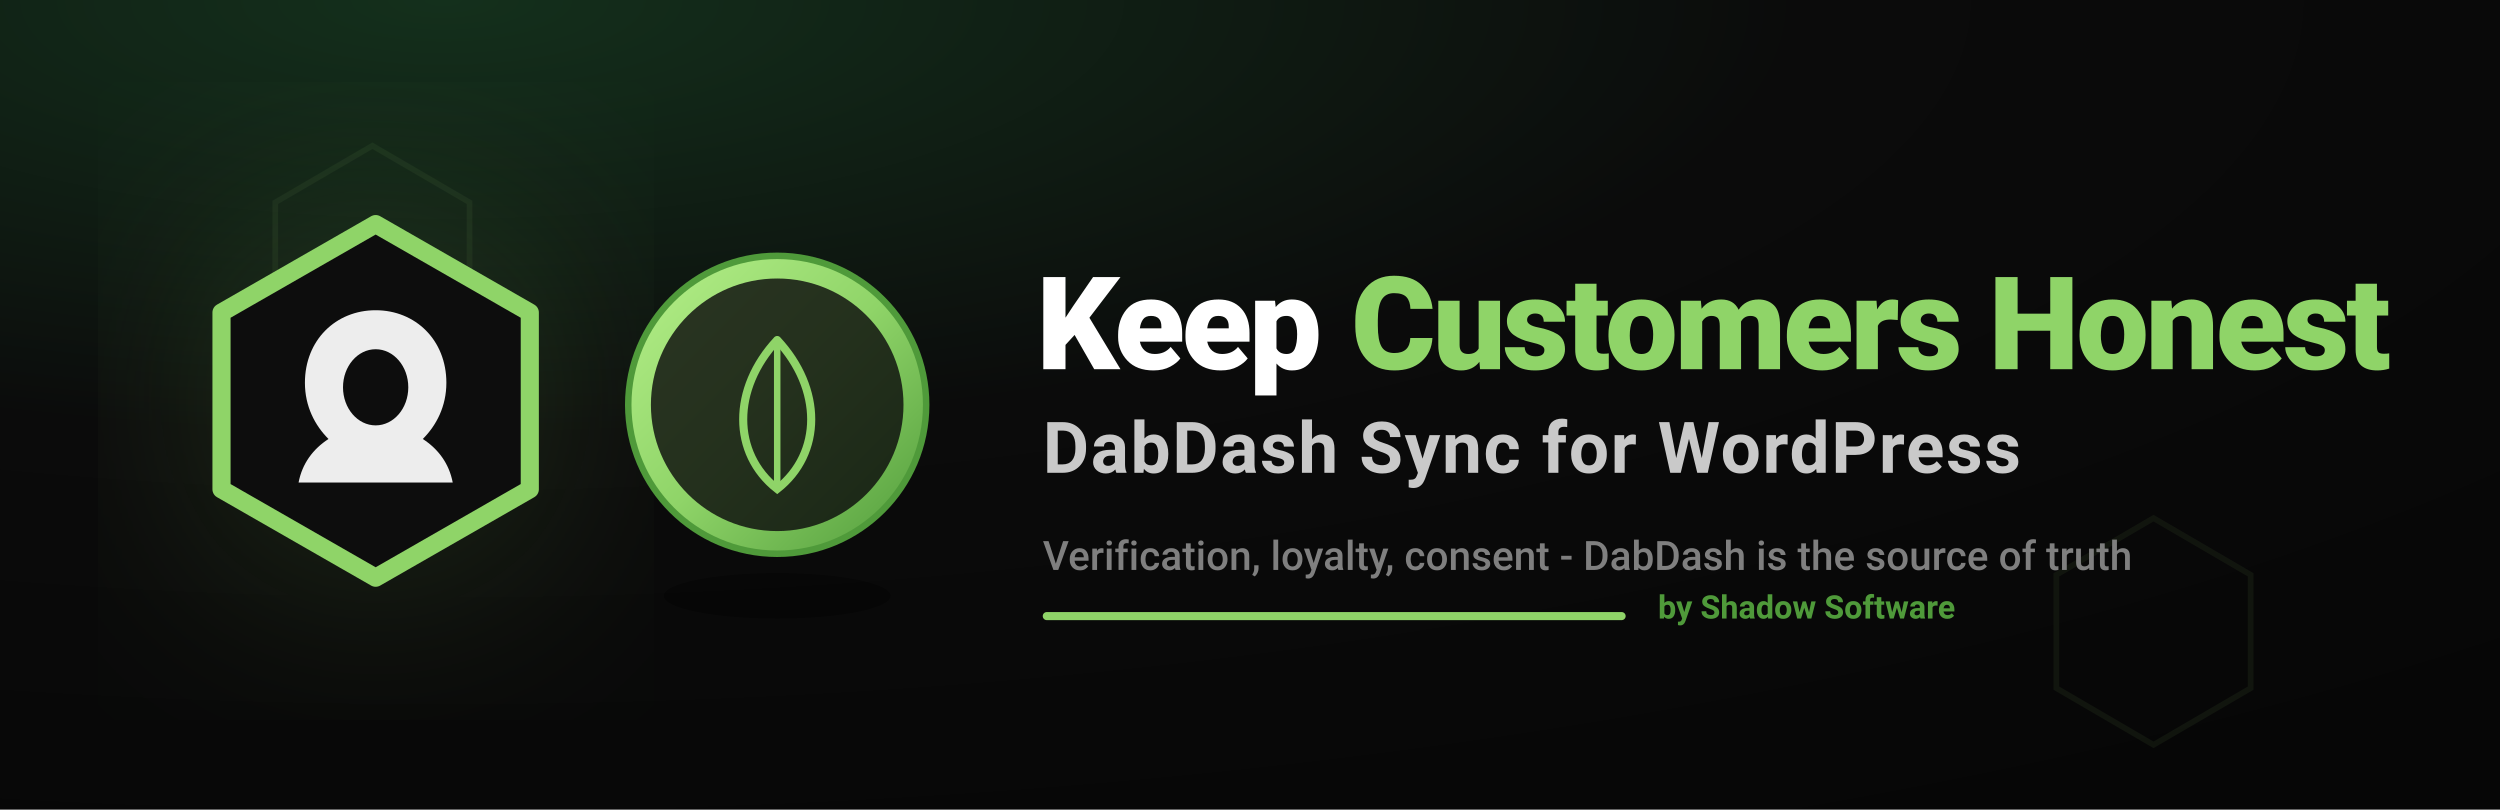
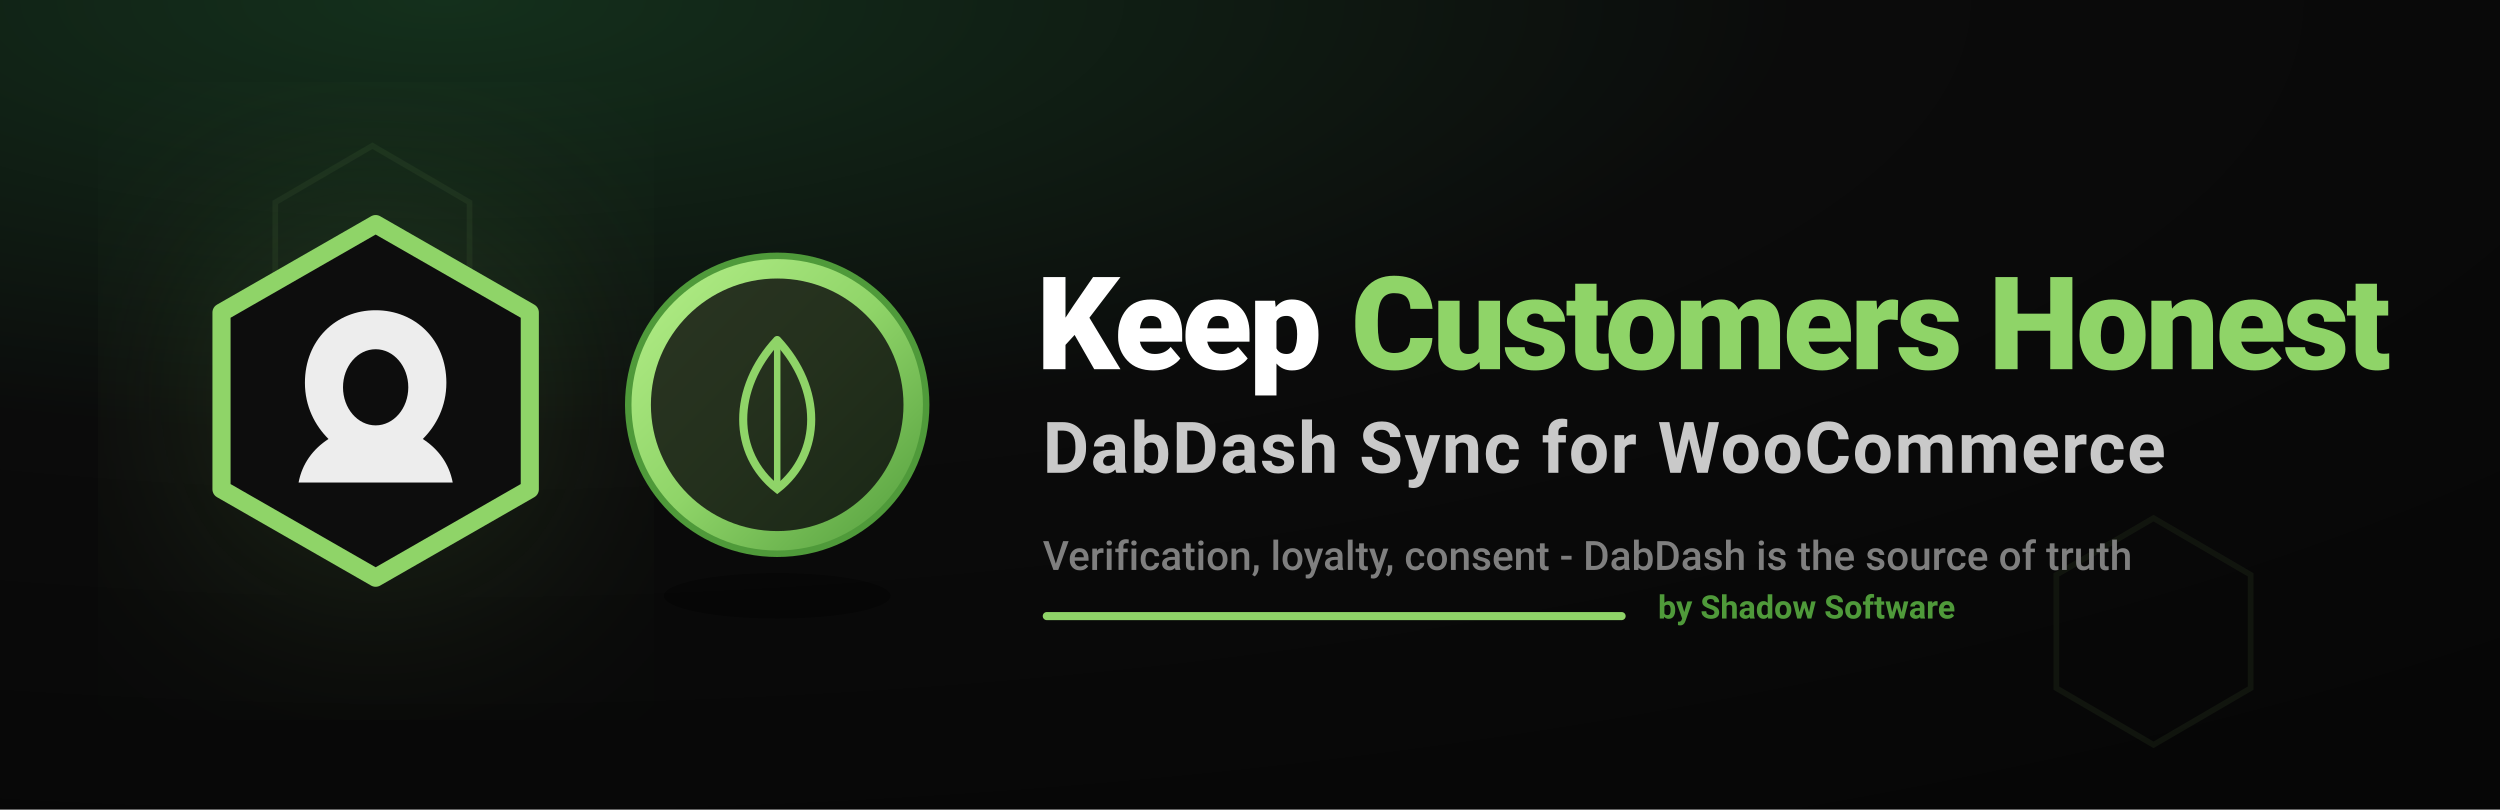
- <svg xmlns="http://www.w3.org/2000/svg" width="1544" height="500" viewBox="0 0 1544 500" role="img" aria-label="DabDash Sync for WordPress - by Shadow Software">
+ <svg xmlns="http://www.w3.org/2000/svg" width="1544" height="500" viewBox="0 0 1544 500" role="img" aria-label="DabDash Sync for WooCommerce - by Shadow Software">
  <defs>
    <radialGradient id="bg" cx="18%" cy="0%" r="120%">
      <stop offset="0%" stop-color="#14301c" />
      <stop offset="45%" stop-color="#0b0b0b" />
      <stop offset="100%" stop-color="#060606" />
    </radialGradient>
    <linearGradient id="leaf" x1="0" y1="0" x2="1" y2="1">
      <stop offset="0%" stop-color="#b6f08a" />
      <stop offset="50%" stop-color="#8fd468" />
      <stop offset="100%" stop-color="#4f9a3a" />
    </linearGradient>
    <filter id="soft" x="-40%" y="-40%" width="180%" height="180%">
      <feGaussianBlur stdDeviation="14" />
    </filter>
  </defs>
  <rect width="1544" height="500" fill="url(#bg)" />
  <g stroke="#8fd468" stroke-opacity="0.07" fill="none" stroke-width="3.5">
    <path d="M230 90 290 125v70l-60 35-60-35v-70z" />
    <path d="M1330 320 1390 355v70l-60 35-60-35v-70z" />
  </g>
  <g transform="translate(120 130) scale(5.6)">
    <path d="M20 1.5 37 11.25v19.5L20 40.5 3 30.75v-19.5z" fill="#8fd468" opacity="0.22" filter="url(#soft)" />
    <path d="M20 1.5 37 11.25v19.5L20 40.5 3 30.75v-19.5z" fill="#0d0d0d" stroke="#8fd468" stroke-width="2" stroke-linejoin="round" />
    <path d="M20 11c-4.4 0-7.8 3.3-7.8 8 0 2.6 1.1 4.7 2.6 6.2-1.7 1.1-2.9 2.7-3.3 4.8h17c-.4-2.1-1.6-3.7-3.3-4.8 1.5-1.5 2.6-3.6 2.6-6.2 0-4.7-3.4-8-7.8-8z" fill="#ededed" />
    <ellipse cx="20" cy="19.5" rx="3.6" ry="4.2" fill="#0d0d0d" />
  </g>
  <g transform="translate(480 250)">
    <ellipse cx="0" cy="118" rx="70" ry="14" fill="#000" opacity="0.35" />
    <circle r="92" fill="url(#leaf)" stroke="#4f9a3a" stroke-width="4" />
    <circle r="78" fill="#0d0d0d" fill-opacity="0.82" />
    <g fill="none" stroke="#8fd468" stroke-width="5" stroke-linecap="round">
      <path d="M0 -40 C-28 -10 -28 30 0 52 C28 30 28 -10 0 -40" />
      <path d="M0 -40 V52" stroke-width="4" />
    </g>
  </g>
  <g font-family="-apple-system, 'Segoe UI', Roboto, Helvetica, Arial, sans-serif">
    <text x="640" y="228" font-size="80" font-weight="800" letter-spacing="-2" fill="#ffffff">Keep <tspan fill="#8fd468">Customers Honest</tspan>
    </text>
-     <text x="644" y="292" font-size="44" font-weight="600" letter-spacing="1" fill="#c9c9c9">DabDash Sync for WordPress</text>
+     <text x="644" y="292" font-size="44" font-weight="600" letter-spacing="1" fill="#c9c9c9">DabDash Sync for WooCommerce</text>
    <text x="644" y="352" font-size="25" font-weight="500" fill="#7f7f7f">Verification, loyalty, consent - DabDash is the source of truth</text>
    <rect x="644" y="378" width="360" height="5" rx="2.5" fill="#8fd468" />
    <text x="1024" y="382" font-size="20" font-weight="600" fill="#4f9a3a">by Shadow Software</text>
  </g>
</svg>
